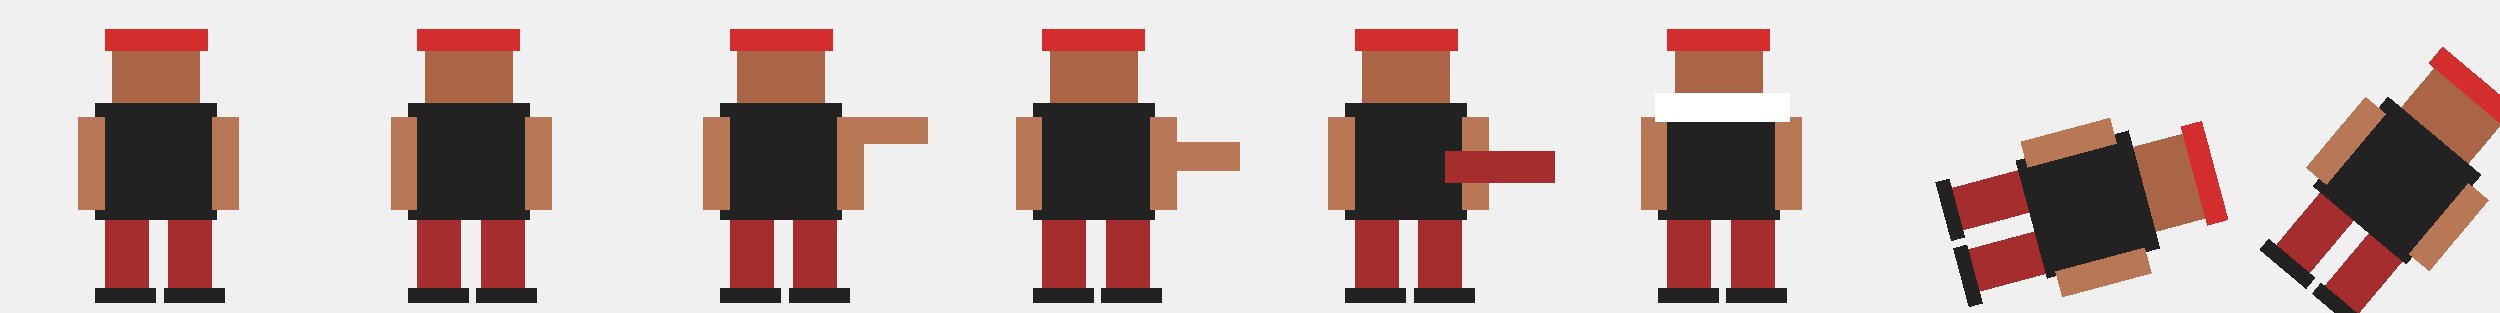
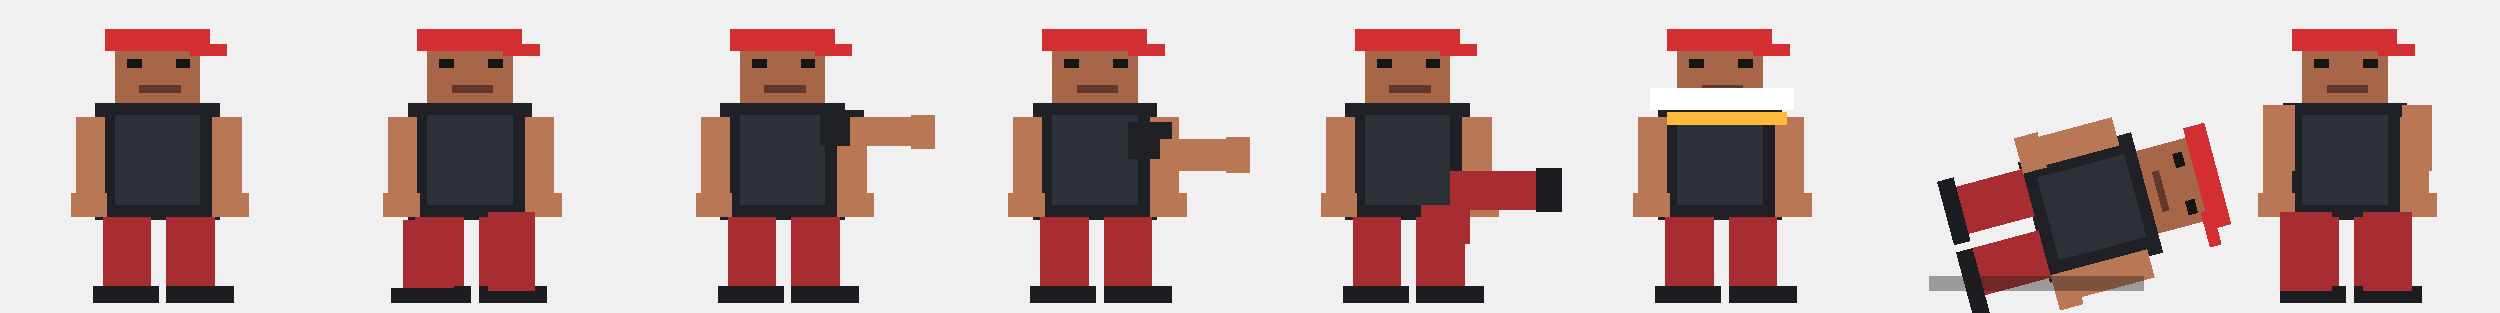
<svg xmlns="http://www.w3.org/2000/svg" width="1024" height="128" viewBox="0 0 1024 128" shape-rendering="crispEdges">
  <defs>
-     <g id="e">
-       <rect x="46" y="14" width="36" height="28" fill="#a96545" />
-       <rect x="43" y="12" width="42" height="9" fill="#d42d2d" />
-       <rect x="39" y="42" width="50" height="48" fill="#222" />
-       <rect x="32" y="48" width="11" height="38" fill="#b97855" />
-       <rect x="87" y="48" width="11" height="38" fill="#b97855" />
-       <rect x="43" y="90" width="18" height="30" fill="#a62d2d" />
-       <rect x="69" y="90" width="18" height="30" fill="#a62d2d" />
-       <rect x="39" y="118" width="25" height="6" fill="#222" />
-       <rect x="67" y="118" width="25" height="6" fill="#222" />
+     <g id="body">
+       <rect x="47" y="15" width="35" height="27" fill="#a86648" />
+       <rect x="43" y="12" width="43" height="9" fill="#d32e31" />
+       <rect x="78" y="18" width="15" height="5" fill="#d32e31" />
+       <rect x="52" y="24" width="6" height="4" fill="#151515" />
+       <rect x="72" y="24" width="6" height="4" fill="#151515" />
+       <rect x="57" y="35" width="17" height="3" fill="#63382c" />
+       <rect x="39" y="42" width="51" height="48" fill="#202126" />
+       <rect x="47" y="47" width="35" height="37" fill="#2d3036" />
+       <rect x="31" y="48" width="12" height="35" fill="#b97755" />
+       <rect x="87" y="48" width="12" height="35" fill="#b97755" />
+       <rect x="29" y="79" width="15" height="10" fill="#b97755" />
+       <rect x="87" y="79" width="15" height="10" fill="#b97755" />
+       <rect x="42" y="89" width="20" height="30" fill="#a82d32" />
+       <rect x="68" y="89" width="20" height="30" fill="#a82d32" />
+       <rect x="38" y="117" width="27" height="7" fill="#1c1d20" />
+       <rect x="68" y="117" width="28" height="7" fill="#1c1d20" />
    </g>
  </defs>
  <g>
-     <use href="#e" />
+     <use href="#body" />
  </g>
  <g transform="translate(128)">
-     <use href="#e" />
+     <use href="#body" />
+     <rect x="37" y="90" width="21" height="30" fill="#a82d32" />
+     <rect x="72" y="87" width="19" height="32" fill="#a82d32" />
+     <rect x="32" y="118" width="30" height="6" fill="#1c1d20" />
  </g>
  <g transform="translate(256)">
-     <use href="#e" />
-     <rect x="90" y="48" width="34" height="11" fill="#b97855" />
+     <use href="#body" />
+     <rect x="80" y="45" width="18" height="15" fill="#202126" />
+     <rect x="92" y="48" width="32" height="12" fill="#b97755" />
+     <rect x="117" y="47" width="10" height="14" fill="#b97755" />
  </g>
  <g transform="translate(384)">
-     <use href="#e" />
-     <rect x="91" y="58" width="33" height="12" fill="#b97855" />
+     <use href="#body" />
+     <rect x="78" y="50" width="18" height="15" fill="#202126" />
+     <rect x="91" y="57" width="34" height="13" fill="#b97755" />
+     <rect x="118" y="56" width="10" height="15" fill="#b97755" />
  </g>
  <g transform="translate(512)">
-     <use href="#e" />
-     <rect x="80" y="62" width="45" height="13" fill="#a62d2d" />
+     <use href="#body" />
+     <rect x="70" y="84" width="20" height="16" fill="#a82d32" />
+     <rect x="82" y="70" width="43" height="16" fill="#a82d32" />
+     <rect x="117" y="69" width="11" height="18" fill="#1c1d20" />
  </g>
  <g transform="translate(640)">
-     <use href="#e" />
-     <rect x="38" y="38" width="55" height="12" fill="#fff" />
+     <use href="#body" />
+     <rect x="36" y="36" width="59" height="9" fill="#fff" />
+     <rect x="43" y="46" width="49" height="5" fill="#ffba3b" />
  </g>
-   <g transform="translate(768) rotate(75 64 90)">
-     <use href="#e" />
+   <g transform="translate(768)">
+     <g transform="rotate(75 64 91)">
+       <use href="#body" />
+     </g>
+     <rect x="22" y="113" width="88" height="6" fill="#211b19" opacity=".4" />
  </g>
-   <g transform="translate(896) rotate(40 64 100)">
-     <use href="#e" />
+   <g transform="translate(896)">
+     <use href="#body" />
+     <rect x="31" y="43" width="13" height="27" fill="#b97755" />
+     <rect x="88" y="43" width="12" height="27" fill="#b97755" />
+     <rect x="38" y="87" width="21" height="32" fill="#a82d32" />
+     <rect x="72" y="87" width="20" height="32" fill="#a82d32" />
  </g>
</svg>
